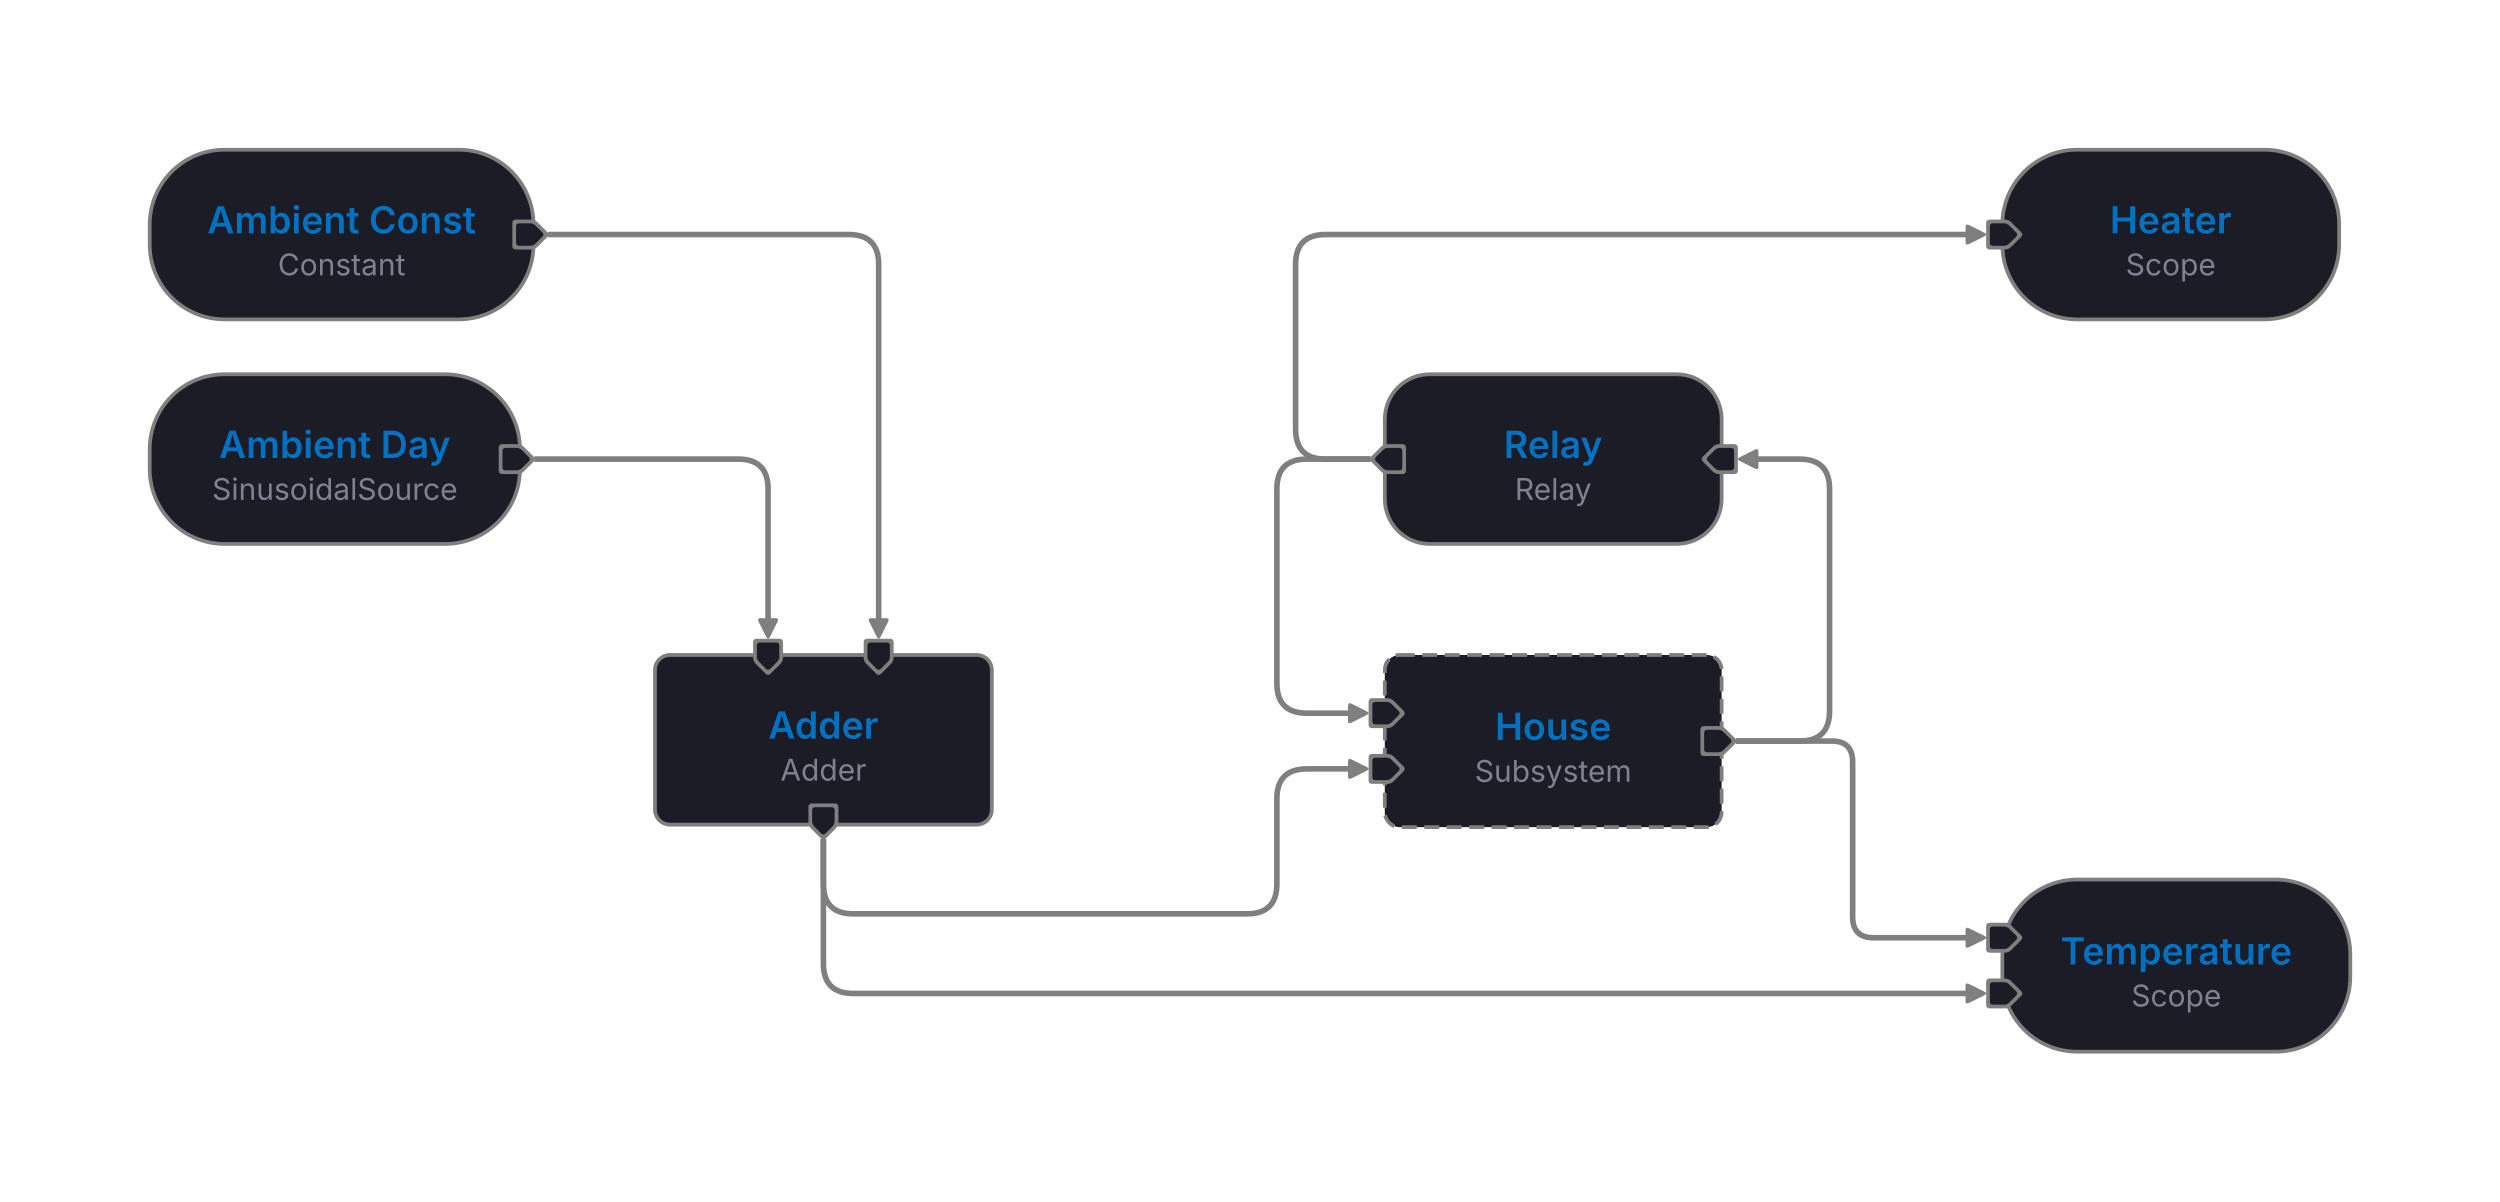
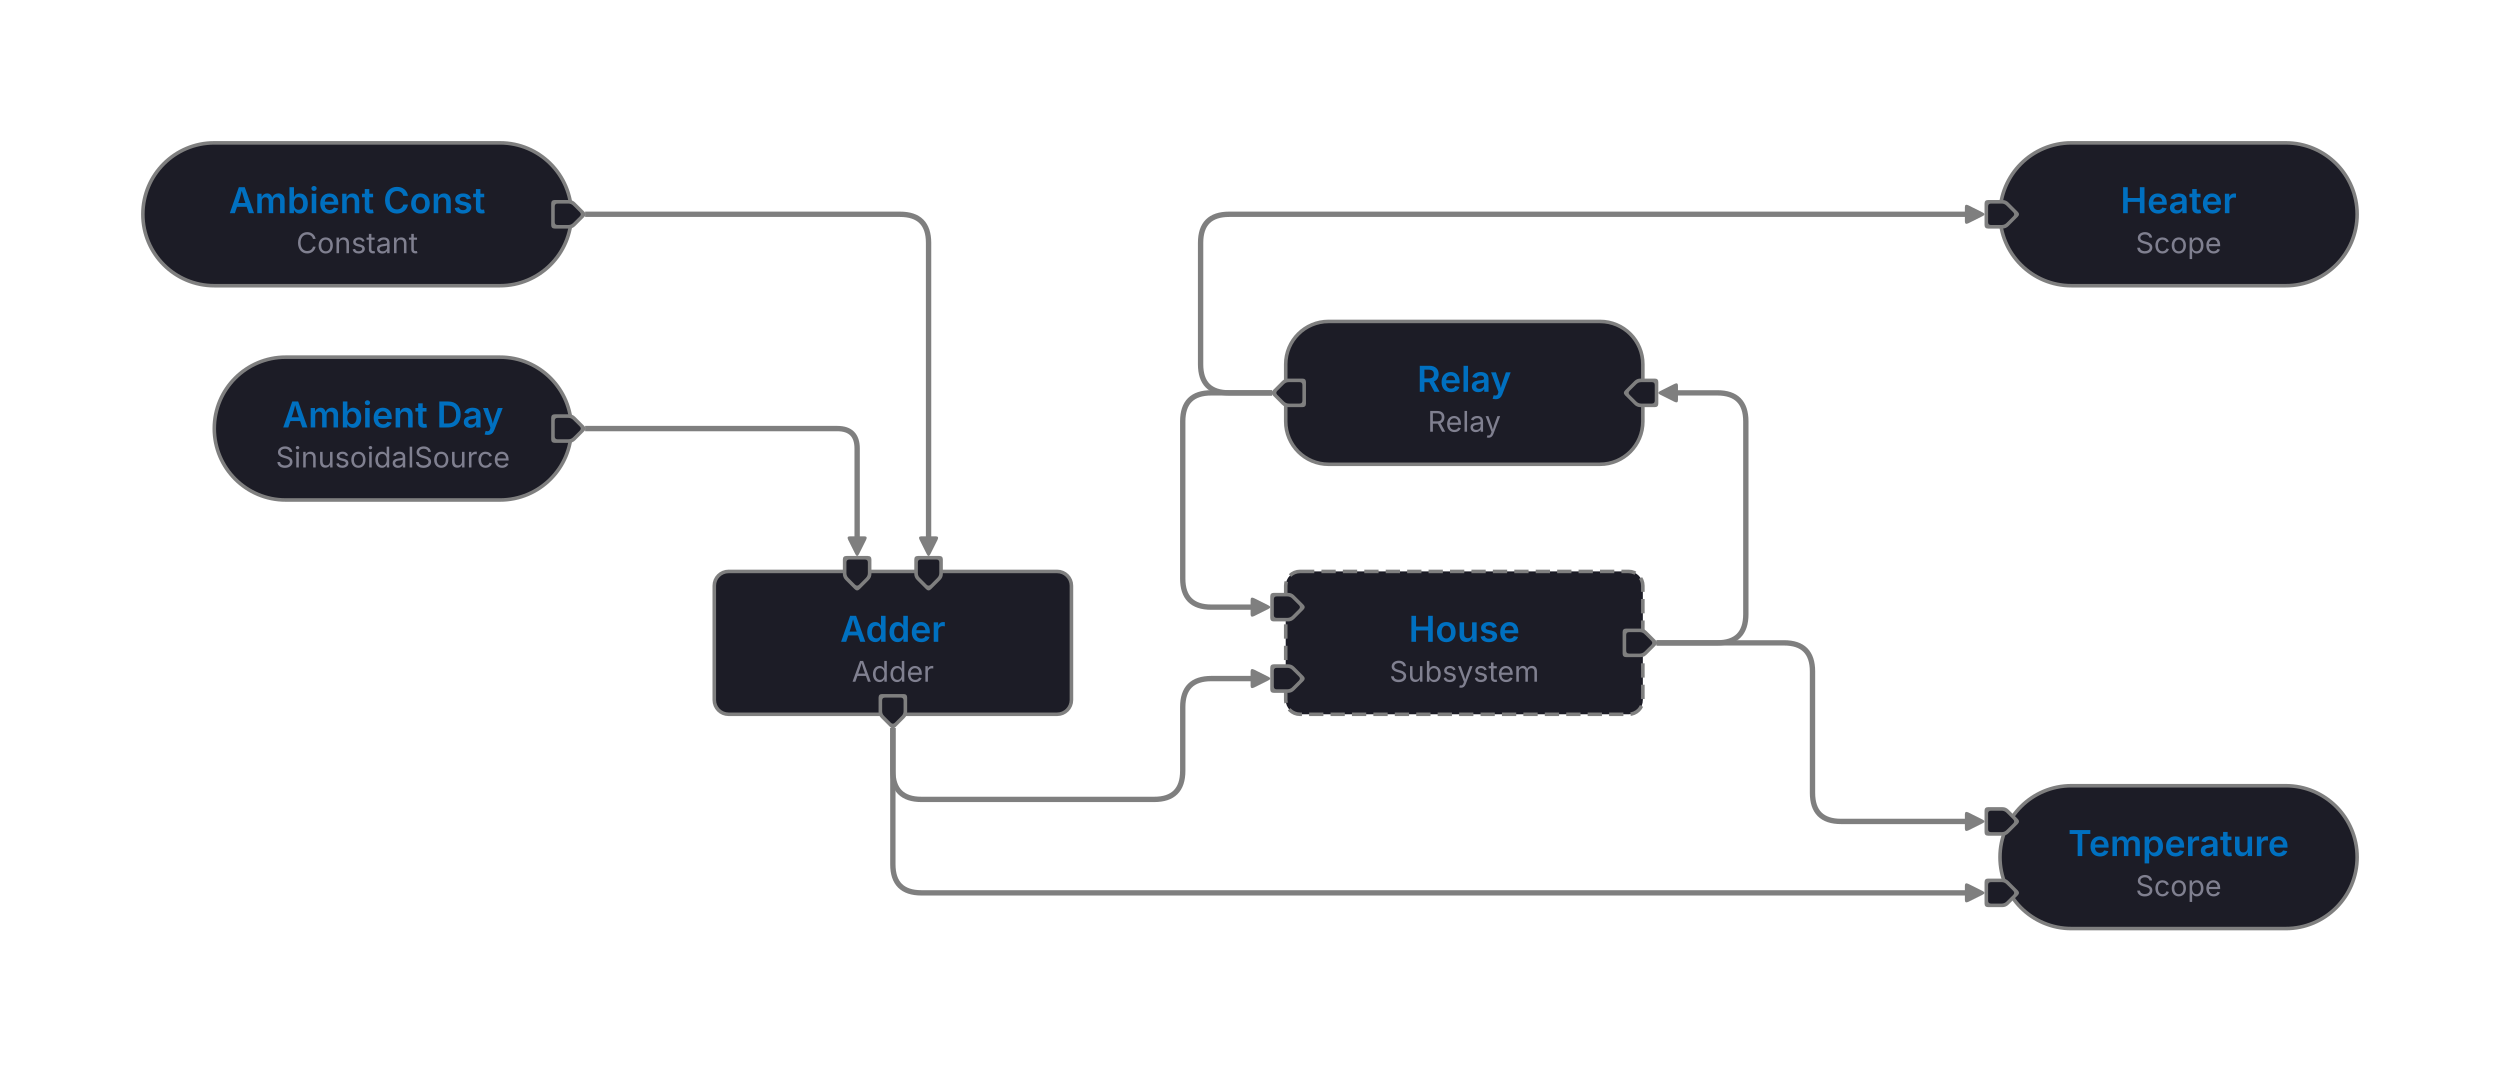
- <svg xmlns="http://www.w3.org/2000/svg" width="667.969" height="321" viewBox="365 80 667.969 321">
+ <svg xmlns="http://www.w3.org/2000/svg" width="700" height="300" viewBox="300 80 700 300">
  <g class="edges">
    <g class="edge">
-       <path d="M731.167 202.667L726.167 202.667L 714.167,202.667Q 706.167,202.667 706.167,210.667L 706.167,262.552Q 706.167,270.552 714.167,270.552L726.167 270.552" fill="none" stroke="#7F7F7F" stroke-width="1.5" />
-       <g transform="translate(726.1667, 270.5521) rotate(0) translate(5, 0)">
+       <path d="M656.167 190L651.167 190L 639.167,190Q 631.167,190 631.167,198L 631.167,242Q 631.167,250 639.167,250L651.167 250" fill="none" stroke="#7F7F7F" stroke-width="1.5" />
+       <g transform="translate(651.1667, 250) rotate(0) translate(5, 0)">
        <path d="M -5 -2.5 L -1 -0.5 Q 0 0 -1 0.5 L -5 2.5 Q -6 3 -6 2 L -6 -2 Q -6 -3 -5 -2.5 Z" fill="#7F7F7F" />
      </g>
    </g>
    <g class="edge">
-       <path d="M828.833 278L833.833 278L 845.833,278Q 853.833,278 853.833,270L 853.833,210.667Q 853.833,202.667 845.833,202.667L833.833 202.667" fill="none" stroke="#7F7F7F" stroke-width="1.5" />
-       <g transform="translate(833.8333, 202.6667) rotate(180) translate(5, 0)">
+       <path d="M763.833 260L768.833 260L 780.833,260Q 788.833,260 788.833,252L 788.833,198Q 788.833,190 780.833,190L768.833 190" fill="none" stroke="#7F7F7F" stroke-width="1.5" />
+       <g transform="translate(768.8333, 190) rotate(180) translate(5, 0)">
        <path d="M -5 -2.5 L -1 -0.5 Q 0 0 -1 0.5 L -5 2.5 Q -6 3 -6 2 L -6 -2 Q -6 -3 -5 -2.5 Z" fill="#7F7F7F" />
      </g>
    </g>
    <g class="edge">
-       <path d="M828.833 278L848.833 278L 854.417,278Q 860,278 860,283.583L 860,324.969Q 860,330.552 865.583,330.552L871.167 330.552L891.167 330.552" fill="none" stroke="#7F7F7F" stroke-width="1.5" />
-       <g transform="translate(891.1667, 330.5521) rotate(0) translate(5, 0)">
+       <path d="M763.833 260L783.833 260L 799.5,260Q 807.5,260 807.5,268L 807.5,302Q 807.5,310 815.5,310L831.167 310L851.167 310" fill="none" stroke="#7F7F7F" stroke-width="1.5" />
+       <g transform="translate(851.1667, 310) rotate(0) translate(5, 0)">
        <path d="M -5 -2.5 L -1 -0.5 Q 0 0 -1 0.5 L -5 2.5 Q -6 3 -6 2 L -6 -2 Q -6 -3 -5 -2.5 Z" fill="#7F7F7F" />
      </g>
    </g>
    <g class="edge">
-       <path d="M511.385 142.667L531.385 142.667L 591.771,142.667Q 599.771,142.667 599.771,150.667L599.771 226.167L599.771 246.167" fill="none" stroke="#7F7F7F" stroke-width="1.5" />
-       <g transform="translate(599.7708, 246.1667) rotate(90) translate(5, 0)">
+       <path d="M463.833 140L483.833 140L 552,140Q 560,140 560,148L560 211.167L560 231.167" fill="none" stroke="#7F7F7F" stroke-width="1.5" />
+       <g transform="translate(560, 231.1667) rotate(90) translate(5, 0)">
        <path d="M -5 -2.5 L -1 -0.5 Q 0 0 -1 0.5 L -5 2.5 Q -6 3 -6 2 L -6 -2 Q -6 -3 -5 -2.5 Z" fill="#7F7F7F" />
      </g>
    </g>
    <g class="edge">
-       <path d="M507.76 202.667L527.76 202.667L 562.219,202.667Q 570.219,202.667 570.219,210.667L570.219 226.167L570.219 246.167" fill="none" stroke="#7F7F7F" stroke-width="1.5" />
-       <g transform="translate(570.2188, 246.1667) rotate(90) translate(5, 0)">
+       <path d="M463.833 200L483.833 200L 534.417,200Q 540,200 540,205.583L540 211.167L540 231.167" fill="none" stroke="#7F7F7F" stroke-width="1.5" />
+       <g transform="translate(540, 231.1667) rotate(90) translate(5, 0)">
        <path d="M -5 -2.5 L -1 -0.5 Q 0 0 -1 0.5 L -5 2.5 Q -6 3 -6 2 L -6 -2 Q -6 -3 -5 -2.5 Z" fill="#7F7F7F" />
      </g>
    </g>
    <g class="edge">
-       <path d="M585 304.167L 585,316.167Q 585,324.167 593,324.167L 698.167,324.167Q 706.167,324.167 706.167,316.167L 706.167,293.438Q 706.167,285.438 714.167,285.438L726.167 285.438" fill="none" stroke="#7F7F7F" stroke-width="1.5" />
-       <g transform="translate(726.1667, 285.4375) rotate(0) translate(5, 0)">
+       <path d="M550 283.833L 550,295.833Q 550,303.833 558,303.833L 623.167,303.833Q 631.167,303.833 631.167,295.833L 631.167,278Q 631.167,270 639.167,270L651.167 270" fill="none" stroke="#7F7F7F" stroke-width="1.5" />
+       <g transform="translate(651.1667, 270) rotate(0) translate(5, 0)">
        <path d="M -5 -2.5 L -1 -0.5 Q 0 0 -1 0.5 L -5 2.5 Q -6 3 -6 2 L -6 -2 Q -6 -3 -5 -2.5 Z" fill="#7F7F7F" />
      </g>
    </g>
    <g class="edge">
-       <path d="M585 304.167L585 324.167L 585,337.438Q 585,345.438 593,345.438L871.167 345.438L891.167 345.438" fill="none" stroke="#7F7F7F" stroke-width="1.5" />
-       <g transform="translate(891.1667, 345.4375) rotate(0) translate(5, 0)">
+       <path d="M550 283.833L550 303.833L 550,322Q 550,330 558,330L831.167 330L851.167 330" fill="none" stroke="#7F7F7F" stroke-width="1.5" />
+       <g transform="translate(851.1667, 330) rotate(0) translate(5, 0)">
        <path d="M -5 -2.5 L -1 -0.5 Q 0 0 -1 0.5 L -5 2.5 Q -6 3 -6 2 L -6 -2 Q -6 -3 -5 -2.5 Z" fill="#7F7F7F" />
      </g>
    </g>
    <g class="edge">
-       <path d="M731.167 202.667L 719.167,202.667Q 711.167,202.667 711.167,194.667L 711.167,150.667Q 711.167,142.667 719.167,142.667L871.167 142.667L891.167 142.667" fill="none" stroke="#7F7F7F" stroke-width="1.5" />
-       <g transform="translate(891.1667, 142.6667) rotate(0) translate(5, 0)">
+       <path d="M656.167 190L 644.167,190Q 636.167,190 636.167,182L 636.167,148Q 636.167,140 644.167,140L831.167 140L851.167 140" fill="none" stroke="#7F7F7F" stroke-width="1.5" />
+       <g transform="translate(851.1667, 140) rotate(0) translate(5, 0)">
        <path d="M -5 -2.5 L -1 -0.5 Q 0 0 -1 0.5 L -5 2.5 Q -6 3 -6 2 L -6 -2 Q -6 -3 -5 -2.5 Z" fill="#7F7F7F" />
      </g>
    </g>
  </g>
  <g class="nodes">
    <g class="node" data-id="07cc8b10-cb17-4c88-8e35-0c2482ed003b">
-       <rect x="735" y="180" width="90" height="45.333" rx="12" fill="#1c1c26" />
-       <rect x="735" y="180" width="90" height="45.333" rx="12" fill="none" stroke="#7F7F7F" stroke-width="1" />
-       <text x="780" y="198.667" text-anchor="middle" dominant-baseline="middle" fill="#0070C0" font-size="10" font-weight="600" font-family="system-ui, -apple-system, sans-serif">Relay</text>
-       <text x="780" y="210.667" text-anchor="middle" dominant-baseline="middle" fill="#808090" font-size="8" font-family="system-ui, -apple-system, sans-serif">Relay</text>
-       <g transform="translate(819.33, 198.67)">
+       <rect x="660" y="170" width="100" height="40" rx="12" fill="#1c1c26" />
+       <rect x="660" y="170" width="100" height="40" rx="12" fill="none" stroke="#7F7F7F" stroke-width="1" />
+       <text x="710" y="186" text-anchor="middle" dominant-baseline="middle" fill="#0070C0" font-size="10" font-weight="600" font-family="system-ui, -apple-system, sans-serif">Relay</text>
+       <text x="710" y="198" text-anchor="middle" dominant-baseline="middle" fill="#808090" font-size="8" font-family="system-ui, -apple-system, sans-serif">Relay</text>
+       <g transform="translate(754.33, 186.00)">
        <path d="M 5.00 0.00 L 9.00 0.00 Q 10.00 0.00 10.00 1.00 L 10.00 7.00 Q 10.00 8.00 9.00 8.00 L 5.00 8.00 Q 4.00 8.00 3.29 7.29 L 0.71 4.71 Q 0.00 4.00 0.71 3.29 L 3.29 0.71 Q 4.00 0.00 5.00 0.00 Z" fill="#7F7F7F" />
        <path d="M 4.21 0.00 L 7.20 0.00 Q 8.00 0.00 8.00 0.80 L 8.00 5.20 Q 8.00 6.00 7.20 6.00 L 4.21 6.00 Q 3.41 6.00 2.85 5.43 L 0.98 3.57 Q 0.41 3.00 0.98 2.43 L 2.85 0.57 Q 3.41 0.00 4.21 0.00 Z" fill="#1c1c26" transform="translate(1, 1)" />
      </g>
-       <g transform="translate(730.67, 198.67)">
+       <g transform="translate(655.67, 186.00)">
        <path d="M 5.00 0.00 L 9.00 0.00 Q 10.00 0.00 10.00 1.00 L 10.00 7.00 Q 10.00 8.00 9.00 8.00 L 5.00 8.00 Q 4.00 8.00 3.29 7.29 L 0.71 4.71 Q 0.00 4.00 0.71 3.29 L 3.29 0.71 Q 4.00 0.00 5.00 0.00 Z" fill="#7F7F7F" />
        <path d="M 4.21 0.00 L 7.20 0.00 Q 8.00 0.00 8.00 0.80 L 8.00 5.20 Q 8.00 6.00 7.20 6.00 L 4.21 6.00 Q 3.41 6.00 2.85 5.43 L 0.98 3.57 Q 0.41 3.00 0.98 2.43 L 2.85 0.57 Q 3.41 0.00 4.21 0.00 Z" fill="#1c1c26" transform="translate(1, 1)" />
      </g>
    </g>
    <g class="node" data-id="62d00cb6-4196-4a37-b9da-ab858bc7ba2d">
-       <rect x="405" y="120" width="102.552" height="45.333" rx="20" fill="#1c1c26" />
-       <rect x="405" y="120" width="102.552" height="45.333" rx="20" fill="none" stroke="#7F7F7F" stroke-width="1" />
-       <text x="456.276" y="138.667" text-anchor="middle" dominant-baseline="middle" fill="#0070C0" font-size="10" font-weight="600" font-family="system-ui, -apple-system, sans-serif">Ambient Const</text>
-       <text x="456.276" y="150.667" text-anchor="middle" dominant-baseline="middle" fill="#808090" font-size="8" font-family="system-ui, -apple-system, sans-serif">Constant</text>
-       <g transform="translate(501.89, 138.67)">
+       <rect x="340" y="120" width="120" height="40" rx="20" fill="#1c1c26" />
+       <rect x="340" y="120" width="120" height="40" rx="20" fill="none" stroke="#7F7F7F" stroke-width="1" />
+       <text x="400" y="136" text-anchor="middle" dominant-baseline="middle" fill="#0070C0" font-size="10" font-weight="600" font-family="system-ui, -apple-system, sans-serif">Ambient Const</text>
+       <text x="400" y="148" text-anchor="middle" dominant-baseline="middle" fill="#808090" font-size="8" font-family="system-ui, -apple-system, sans-serif">Constant</text>
+       <g transform="translate(454.33, 136.00)">
        <path d="M 1.00 0.00 L 5.00 0.00 Q 6.00 0.00 6.71 0.71 L 9.29 3.29 Q 10.00 4.00 9.29 4.71 L 6.71 7.29 Q 6.00 8.00 5.00 8.00 L 1.00 8.00 Q 0.00 8.00 0.00 7.00 L 0.00 1.00 Q 0.00 0.00 1.00 0.00 Z" fill="#7F7F7F" />
        <path d="M 0.80 0.00 L 3.79 0.00 Q 4.59 0.00 5.15 0.57 L 7.02 2.43 Q 7.59 3.00 7.02 3.57 L 5.15 5.43 Q 4.59 6.00 3.79 6.00 L 0.80 6.00 Q 0.00 6.00 0.00 5.20 L 0.00 0.80 Q 0.00 0.00 0.80 0.00 Z" fill="#1c1c26" transform="translate(1, 1)" />
      </g>
    </g>
    <g class="node" data-id="e9ec04e8-6f0b-4a0a-96ef-b0fcb78fba8b">
-       <rect x="405" y="180" width="98.927" height="45.333" rx="20" fill="#1c1c26" />
-       <rect x="405" y="180" width="98.927" height="45.333" rx="20" fill="none" stroke="#7F7F7F" stroke-width="1" />
-       <text x="454.464" y="198.667" text-anchor="middle" dominant-baseline="middle" fill="#0070C0" font-size="10" font-weight="600" font-family="system-ui, -apple-system, sans-serif">Ambient Day</text>
-       <text x="454.464" y="210.667" text-anchor="middle" dominant-baseline="middle" fill="#808090" font-size="8" font-family="system-ui, -apple-system, sans-serif">SinusoidalSource</text>
-       <g transform="translate(498.26, 198.67)">
+       <rect x="360" y="180" width="100" height="40" rx="20" fill="#1c1c26" />
+       <rect x="360" y="180" width="100" height="40" rx="20" fill="none" stroke="#7F7F7F" stroke-width="1" />
+       <text x="410" y="196" text-anchor="middle" dominant-baseline="middle" fill="#0070C0" font-size="10" font-weight="600" font-family="system-ui, -apple-system, sans-serif">Ambient Day</text>
+       <text x="410" y="208" text-anchor="middle" dominant-baseline="middle" fill="#808090" font-size="8" font-family="system-ui, -apple-system, sans-serif">SinusoidalSource</text>
+       <g transform="translate(454.33, 196.00)">
        <path d="M 1.00 0.00 L 5.00 0.00 Q 6.00 0.00 6.71 0.71 L 9.29 3.29 Q 10.00 4.00 9.29 4.71 L 6.71 7.29 Q 6.00 8.00 5.00 8.00 L 1.00 8.00 Q 0.00 8.00 0.00 7.00 L 0.00 1.00 Q 0.00 0.00 1.00 0.00 Z" fill="#7F7F7F" />
        <path d="M 0.80 0.00 L 3.79 0.00 Q 4.59 0.00 5.15 0.57 L 7.02 2.43 Q 7.59 3.00 7.02 3.57 L 5.15 5.43 Q 4.59 6.00 3.79 6.00 L 0.80 6.00 Q 0.00 6.00 0.00 5.20 L 0.00 0.80 Q 0.00 0.00 0.80 0.00 Z" fill="#1c1c26" transform="translate(1, 1)" />
      </g>
    </g>
    <g class="node" data-id="2eaf0529-6a47-4a10-b162-d94d188c97d6">
-       <rect x="540" y="255" width="90" height="45.333" rx="4" fill="#1c1c26" />
-       <rect x="540" y="255" width="90" height="45.333" rx="4" fill="none" stroke="#7F7F7F" stroke-width="1" />
-       <text x="585" y="273.667" text-anchor="middle" dominant-baseline="middle" fill="#0070C0" font-size="10" font-weight="600" font-family="system-ui, -apple-system, sans-serif">Adder</text>
-       <text x="585" y="285.667" text-anchor="middle" dominant-baseline="middle" fill="#808090" font-size="8" font-family="system-ui, -apple-system, sans-serif">Adder</text>
-       <g transform="translate(566.22, 250.67)">
+       <rect x="500" y="240" width="100" height="40" rx="4" fill="#1c1c26" />
+       <rect x="500" y="240" width="100" height="40" rx="4" fill="none" stroke="#7F7F7F" stroke-width="1" />
+       <text x="550" y="256" text-anchor="middle" dominant-baseline="middle" fill="#0070C0" font-size="10" font-weight="600" font-family="system-ui, -apple-system, sans-serif">Adder</text>
+       <text x="550" y="268" text-anchor="middle" dominant-baseline="middle" fill="#808090" font-size="8" font-family="system-ui, -apple-system, sans-serif">Adder</text>
+       <g transform="translate(536.00, 235.67)">
        <path d="M 1.00 0.00 L 7.00 0.00 Q 8.00 0.00 8.00 1.00 L 8.00 5.00 Q 8.00 6.00 7.29 6.71 L 4.71 9.29 Q 4.00 10.00 3.29 9.29 L 0.71 6.71 Q 0.00 6.00 0.00 5.00 L 0.00 1.00 Q 0.00 0.00 1.00 0.00 Z" fill="#7F7F7F" />
        <path d="M 0.80 0.00 L 5.20 0.00 Q 6.00 0.00 6.00 0.80 L 6.00 3.79 Q 6.00 4.59 5.43 5.15 L 3.57 7.02 Q 3.00 7.59 2.43 7.02 L 0.57 5.15 Q 0.00 4.59 0.00 3.79 L 0.00 0.80 Q 0.00 0.00 0.80 0.00 Z" fill="#1c1c26" transform="translate(1, 1)" />
      </g>
-       <g transform="translate(595.77, 250.67)">
+       <g transform="translate(556.00, 235.67)">
        <path d="M 1.00 0.00 L 7.00 0.00 Q 8.00 0.00 8.00 1.00 L 8.00 5.00 Q 8.00 6.00 7.29 6.71 L 4.71 9.29 Q 4.00 10.00 3.29 9.29 L 0.71 6.71 Q 0.00 6.00 0.00 5.00 L 0.00 1.00 Q 0.00 0.00 1.00 0.00 Z" fill="#7F7F7F" />
        <path d="M 0.80 0.00 L 5.20 0.00 Q 6.00 0.00 6.00 0.80 L 6.00 3.79 Q 6.00 4.59 5.43 5.15 L 3.57 7.02 Q 3.00 7.59 2.43 7.02 L 0.57 5.15 Q 0.00 4.59 0.00 3.79 L 0.00 0.80 Q 0.00 0.00 0.80 0.00 Z" fill="#1c1c26" transform="translate(1, 1)" />
      </g>
-       <g transform="translate(581.00, 294.67)">
+       <g transform="translate(546.00, 274.33)">
        <path d="M 1.00 0.00 L 7.00 0.00 Q 8.00 0.00 8.00 1.00 L 8.00 5.00 Q 8.00 6.00 7.29 6.71 L 4.71 9.29 Q 4.00 10.00 3.29 9.29 L 0.71 6.71 Q 0.00 6.00 0.00 5.00 L 0.00 1.00 Q 0.00 0.00 1.00 0.00 Z" fill="#7F7F7F" />
        <path d="M 0.80 0.00 L 5.20 0.00 Q 6.00 0.00 6.00 0.80 L 6.00 3.79 Q 6.00 4.59 5.43 5.15 L 3.57 7.02 Q 3.00 7.59 2.43 7.02 L 0.57 5.15 Q 0.00 4.59 0.00 3.79 L 0.00 0.80 Q 0.00 0.00 0.80 0.00 Z" fill="#1c1c26" transform="translate(1, 1)" />
      </g>
    </g>
    <g class="node" data-id="00cd6eb8-c4f5-4014-85de-2db88eb99f20">
-       <rect x="735" y="255" width="90" height="46" rx="4" fill="#1c1c26" />
-       <rect x="735" y="255" width="90" height="46" rx="4" fill="none" stroke="#7F7F7F" stroke-width="1" stroke-dasharray="4 2" />
-       <text x="780" y="274" text-anchor="middle" dominant-baseline="middle" fill="#0070C0" font-size="10" font-weight="600" font-family="system-ui, -apple-system, sans-serif">House</text>
-       <text x="780" y="286" text-anchor="middle" dominant-baseline="middle" fill="#808090" font-size="8" font-family="system-ui, -apple-system, sans-serif">Subsystem</text>
-       <g transform="translate(730.67, 266.55)">
+       <rect x="660" y="240" width="100" height="40" rx="4" fill="#1c1c26" />
+       <rect x="660" y="240" width="100" height="40" rx="4" fill="none" stroke="#7F7F7F" stroke-width="1" stroke-dasharray="4 2" />
+       <text x="710" y="256" text-anchor="middle" dominant-baseline="middle" fill="#0070C0" font-size="10" font-weight="600" font-family="system-ui, -apple-system, sans-serif">House</text>
+       <text x="710" y="268" text-anchor="middle" dominant-baseline="middle" fill="#808090" font-size="8" font-family="system-ui, -apple-system, sans-serif">Subsystem</text>
+       <g transform="translate(655.67, 246.00)">
        <path d="M 1.00 0.00 L 5.00 0.00 Q 6.00 0.00 6.71 0.71 L 9.29 3.29 Q 10.00 4.00 9.29 4.71 L 6.71 7.29 Q 6.00 8.00 5.00 8.00 L 1.00 8.00 Q 0.00 8.00 0.00 7.00 L 0.00 1.00 Q 0.00 0.00 1.00 0.00 Z" fill="#7F7F7F" />
        <path d="M 0.80 0.00 L 3.79 0.00 Q 4.59 0.00 5.15 0.57 L 7.02 2.43 Q 7.59 3.00 7.02 3.57 L 5.15 5.43 Q 4.59 6.00 3.79 6.00 L 0.80 6.00 Q 0.00 6.00 0.00 5.20 L 0.00 0.80 Q 0.00 0.00 0.80 0.00 Z" fill="#1c1c26" transform="translate(1, 1)" />
      </g>
-       <g transform="translate(730.67, 281.44)">
+       <g transform="translate(655.67, 266.00)">
        <path d="M 1.00 0.00 L 5.00 0.00 Q 6.00 0.00 6.71 0.71 L 9.29 3.29 Q 10.00 4.00 9.29 4.71 L 6.71 7.29 Q 6.00 8.00 5.00 8.00 L 1.00 8.00 Q 0.00 8.00 0.00 7.00 L 0.00 1.00 Q 0.00 0.00 1.00 0.00 Z" fill="#7F7F7F" />
        <path d="M 0.80 0.00 L 3.79 0.00 Q 4.59 0.00 5.15 0.57 L 7.02 2.43 Q 7.59 3.00 7.02 3.57 L 5.15 5.43 Q 4.59 6.00 3.79 6.00 L 0.80 6.00 Q 0.00 6.00 0.00 5.20 L 0.00 0.80 Q 0.00 0.00 0.80 0.00 Z" fill="#1c1c26" transform="translate(1, 1)" />
      </g>
-       <g transform="translate(819.33, 274.00)">
+       <g transform="translate(754.33, 256.00)">
        <path d="M 1.00 0.00 L 5.00 0.00 Q 6.00 0.00 6.71 0.71 L 9.29 3.29 Q 10.00 4.00 9.29 4.71 L 6.71 7.29 Q 6.00 8.00 5.00 8.00 L 1.00 8.00 Q 0.00 8.00 0.00 7.00 L 0.00 1.00 Q 0.00 0.00 1.00 0.00 Z" fill="#7F7F7F" />
        <path d="M 0.80 0.00 L 3.79 0.00 Q 4.59 0.00 5.15 0.57 L 7.02 2.43 Q 7.59 3.00 7.02 3.57 L 5.15 5.43 Q 4.59 6.00 3.79 6.00 L 0.80 6.00 Q 0.00 6.00 0.00 5.20 L 0.00 0.80 Q 0.00 0.00 0.80 0.00 Z" fill="#1c1c26" transform="translate(1, 1)" />
      </g>
    </g>
    <g class="node" data-id="2d7f37e8-5b75-4d5e-bf82-812e3b2a0c2f">
-       <rect x="900" y="315" width="92.969" height="46" rx="20" fill="#1c1c26" />
-       <rect x="900" y="315" width="92.969" height="46" rx="20" fill="none" stroke="#7F7F7F" stroke-width="1" />
-       <text x="946.484" y="334" text-anchor="middle" dominant-baseline="middle" fill="#0070C0" font-size="10" font-weight="600" font-family="system-ui, -apple-system, sans-serif">Temperature</text>
-       <text x="946.484" y="346" text-anchor="middle" dominant-baseline="middle" fill="#808090" font-size="8" font-family="system-ui, -apple-system, sans-serif">Scope</text>
-       <g transform="translate(895.67, 326.55)">
+       <rect x="860" y="300" width="100" height="40" rx="20" fill="#1c1c26" />
+       <rect x="860" y="300" width="100" height="40" rx="20" fill="none" stroke="#7F7F7F" stroke-width="1" />
+       <text x="910" y="316" text-anchor="middle" dominant-baseline="middle" fill="#0070C0" font-size="10" font-weight="600" font-family="system-ui, -apple-system, sans-serif">Temperature</text>
+       <text x="910" y="328" text-anchor="middle" dominant-baseline="middle" fill="#808090" font-size="8" font-family="system-ui, -apple-system, sans-serif">Scope</text>
+       <g transform="translate(855.67, 306.00)">
        <path d="M 1.00 0.00 L 5.00 0.00 Q 6.00 0.00 6.71 0.71 L 9.29 3.29 Q 10.00 4.00 9.29 4.71 L 6.71 7.29 Q 6.00 8.00 5.00 8.00 L 1.00 8.00 Q 0.00 8.00 0.00 7.00 L 0.00 1.00 Q 0.00 0.00 1.00 0.00 Z" fill="#7F7F7F" />
        <path d="M 0.80 0.00 L 3.79 0.00 Q 4.59 0.00 5.15 0.57 L 7.02 2.43 Q 7.59 3.00 7.02 3.57 L 5.15 5.43 Q 4.59 6.00 3.79 6.00 L 0.80 6.00 Q 0.00 6.00 0.00 5.20 L 0.00 0.80 Q 0.00 0.00 0.80 0.00 Z" fill="#1c1c26" transform="translate(1, 1)" />
      </g>
-       <g transform="translate(895.67, 341.44)">
+       <g transform="translate(855.67, 326.00)">
        <path d="M 1.00 0.00 L 5.00 0.00 Q 6.00 0.00 6.71 0.71 L 9.29 3.29 Q 10.00 4.00 9.29 4.71 L 6.71 7.29 Q 6.00 8.00 5.00 8.00 L 1.00 8.00 Q 0.00 8.00 0.00 7.00 L 0.00 1.00 Q 0.00 0.00 1.00 0.00 Z" fill="#7F7F7F" />
        <path d="M 0.80 0.00 L 3.79 0.00 Q 4.59 0.00 5.15 0.57 L 7.02 2.43 Q 7.59 3.00 7.02 3.57 L 5.15 5.43 Q 4.59 6.00 3.79 6.00 L 0.80 6.00 Q 0.00 6.00 0.00 5.20 L 0.00 0.80 Q 0.00 0.00 0.80 0.00 Z" fill="#1c1c26" transform="translate(1, 1)" />
      </g>
    </g>
    <g class="node" data-id="5ad0e497-1837-42b7-ab94-bafb9aad06b9">
-       <rect x="900" y="120" width="90" height="45.333" rx="20" fill="#1c1c26" />
-       <rect x="900" y="120" width="90" height="45.333" rx="20" fill="none" stroke="#7F7F7F" stroke-width="1" />
-       <text x="945" y="138.667" text-anchor="middle" dominant-baseline="middle" fill="#0070C0" font-size="10" font-weight="600" font-family="system-ui, -apple-system, sans-serif">Heater</text>
-       <text x="945" y="150.667" text-anchor="middle" dominant-baseline="middle" fill="#808090" font-size="8" font-family="system-ui, -apple-system, sans-serif">Scope</text>
-       <g transform="translate(895.67, 138.67)">
+       <rect x="860" y="120" width="100" height="40" rx="20" fill="#1c1c26" />
+       <rect x="860" y="120" width="100" height="40" rx="20" fill="none" stroke="#7F7F7F" stroke-width="1" />
+       <text x="910" y="136" text-anchor="middle" dominant-baseline="middle" fill="#0070C0" font-size="10" font-weight="600" font-family="system-ui, -apple-system, sans-serif">Heater</text>
+       <text x="910" y="148" text-anchor="middle" dominant-baseline="middle" fill="#808090" font-size="8" font-family="system-ui, -apple-system, sans-serif">Scope</text>
+       <g transform="translate(855.67, 136.00)">
        <path d="M 1.00 0.00 L 5.00 0.00 Q 6.00 0.00 6.71 0.71 L 9.29 3.29 Q 10.00 4.00 9.29 4.71 L 6.71 7.29 Q 6.00 8.00 5.00 8.00 L 1.00 8.00 Q 0.00 8.00 0.00 7.00 L 0.00 1.00 Q 0.00 0.00 1.00 0.00 Z" fill="#7F7F7F" />
        <path d="M 0.80 0.00 L 3.79 0.00 Q 4.59 0.00 5.15 0.57 L 7.02 2.43 Q 7.59 3.00 7.02 3.57 L 5.15 5.43 Q 4.59 6.00 3.79 6.00 L 0.80 6.00 Q 0.00 6.00 0.00 5.20 L 0.00 0.80 Q 0.00 0.00 0.80 0.00 Z" fill="#1c1c26" transform="translate(1, 1)" />
      </g>
    </g>
  </g>
</svg>
